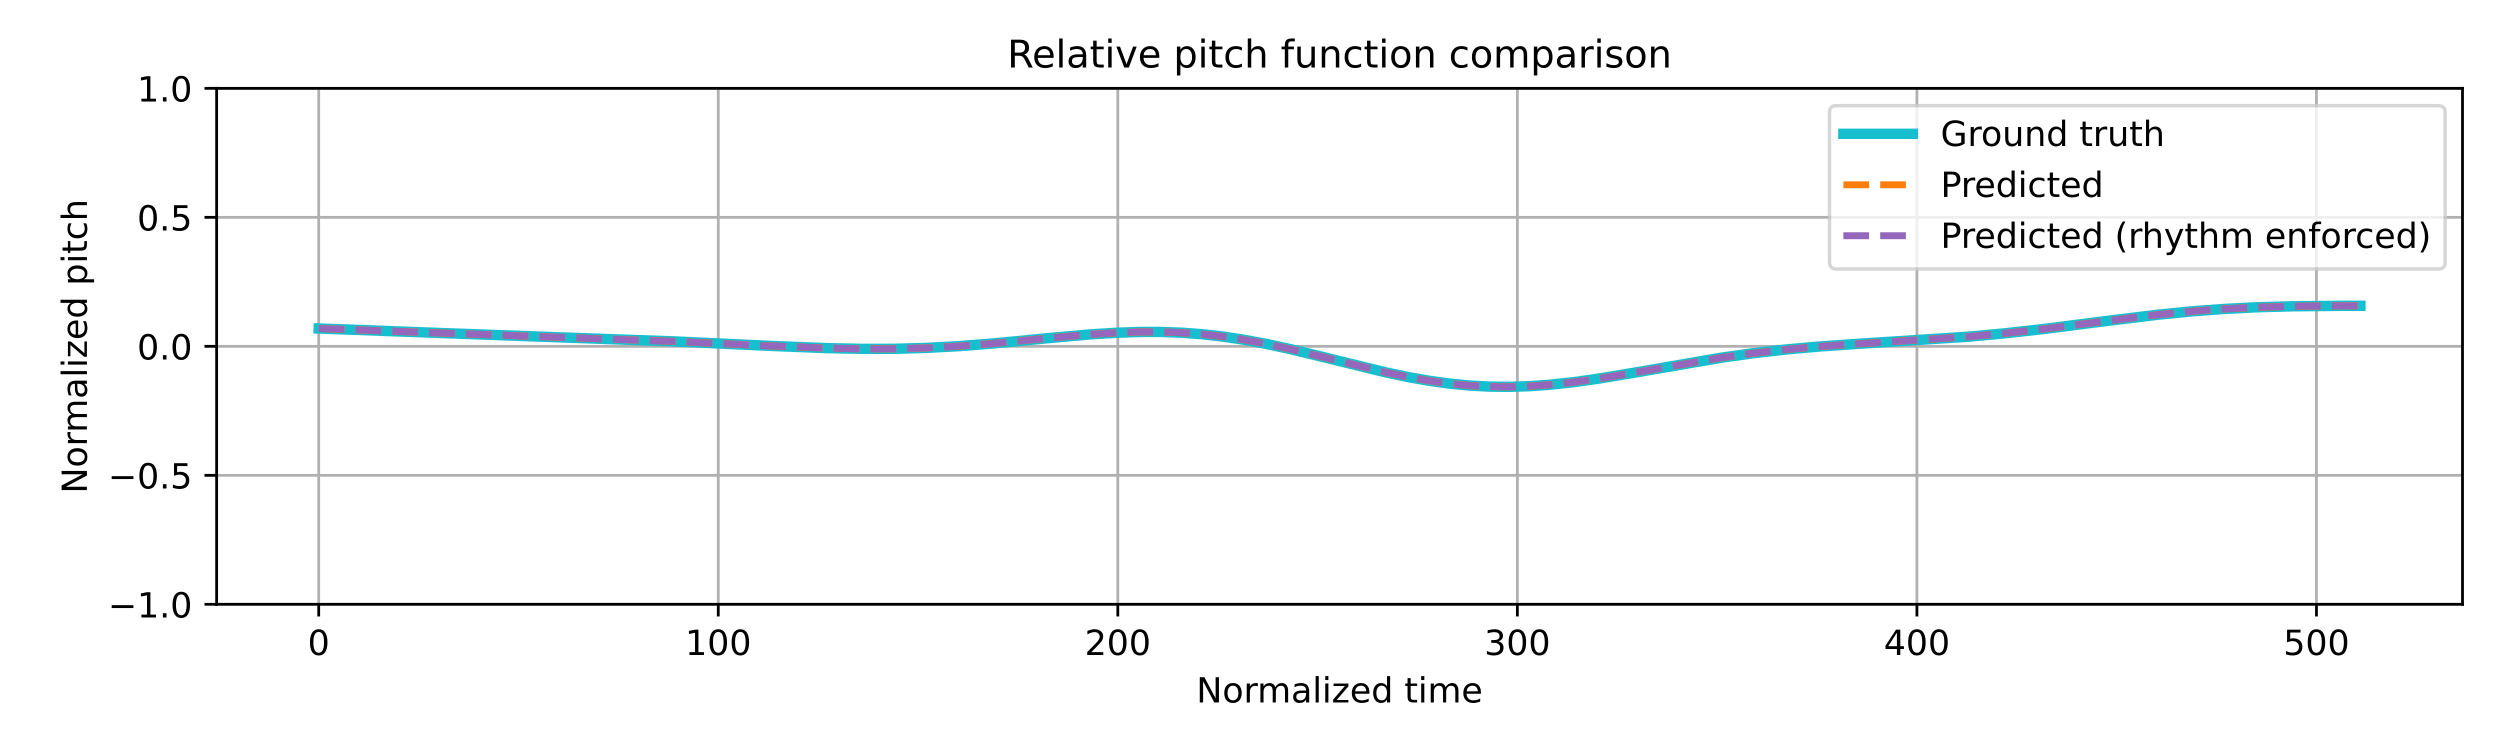
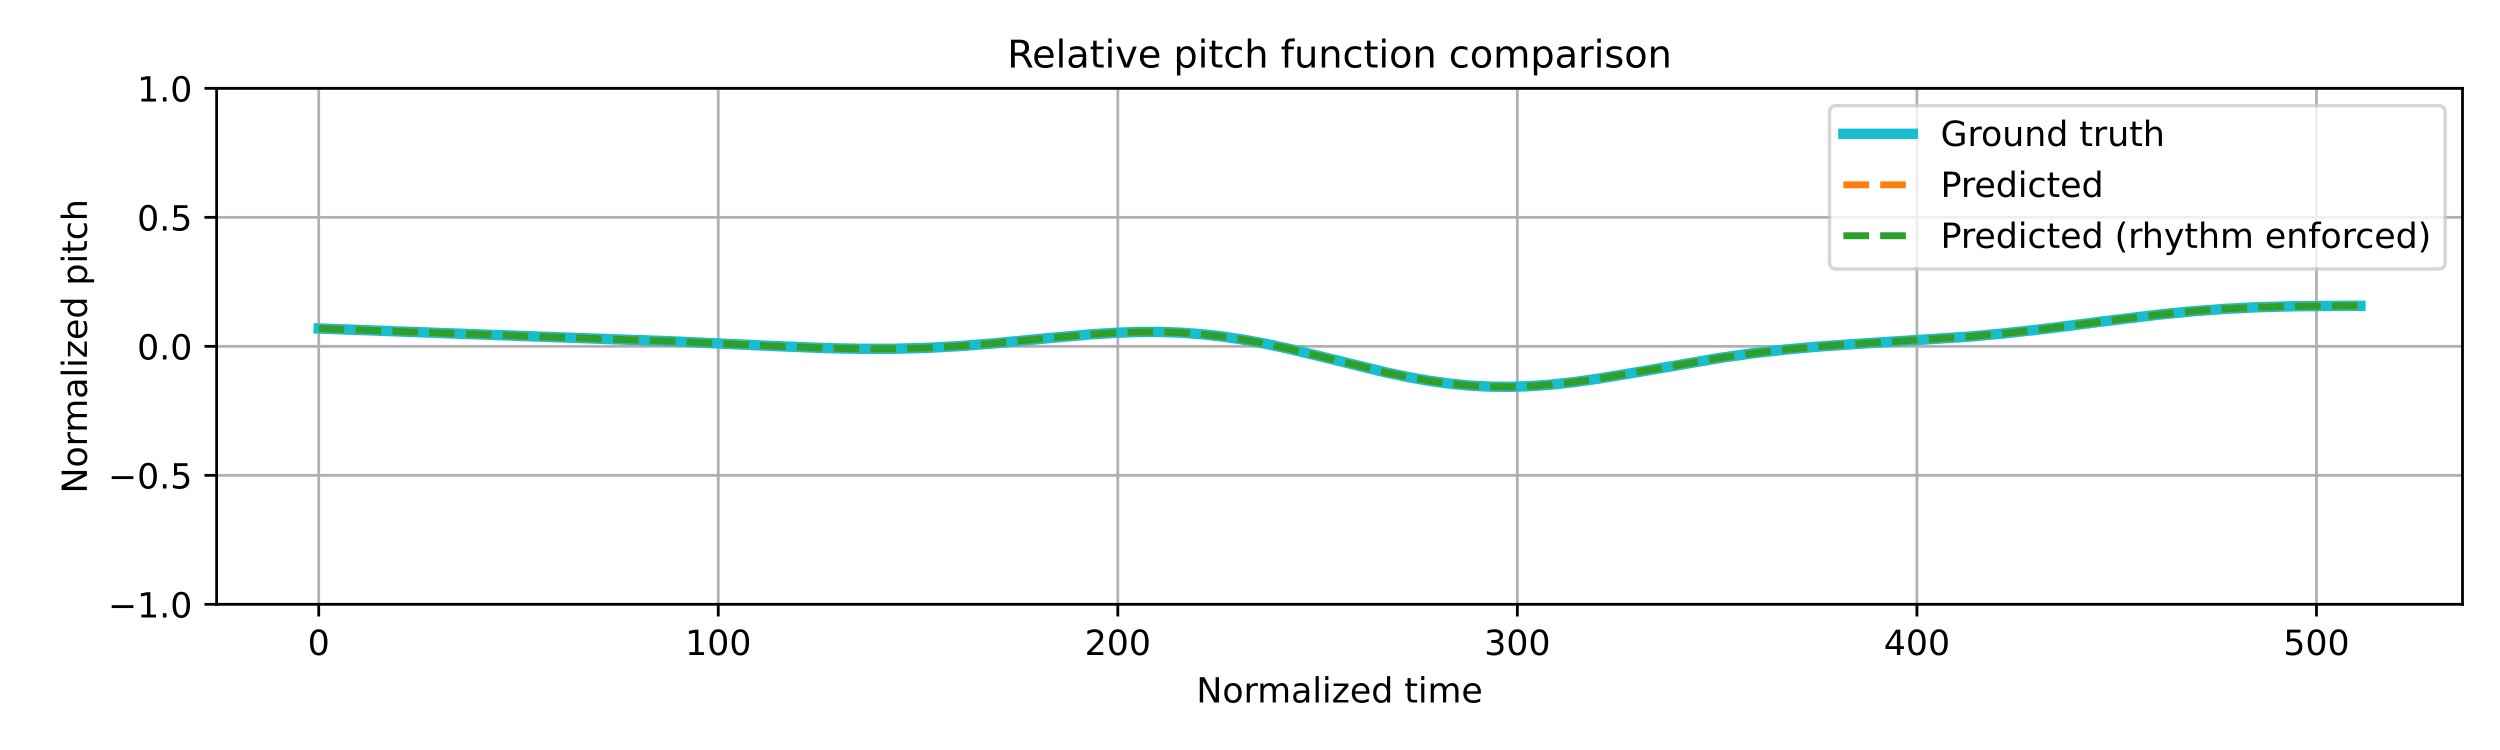
<svg xmlns="http://www.w3.org/2000/svg" xmlns:xlink="http://www.w3.org/1999/xlink" width="720pt" height="216pt" viewBox="0 0 720 216" version="1.1">
  <defs>
    <style type="text/css">*{stroke-linejoin: round; stroke-linecap: butt}</style>
  </defs>
  <g id="figure_1">
    <g id="patch_1">
      <path d="M 0 216  L 720 216  L 720 0  L 0 0  z " style="fill: #ffffff" />
    </g>
    <g id="axes_1">
      <g id="patch_2">
        <path d="M 62.39 174.04  L 709.2 174.04  L 709.2 25.44  L 62.39 25.44  z " style="fill: #ffffff" />
      </g>
      <g id="matplotlib.axis_1">
        <g id="xtick_1">
          <g id="line2d_1">
-             <path d="M 91.79 174.04  L 91.79 25.44  " clip-path="url(#pce33ddf0c7)" style="fill: none; stroke: #b0b0b0; stroke-width: 0.8; stroke-linecap: square" />
+             <path d="M 91.79 174.04  L 91.79 25.44  " clip-path="url(#p0d3b72472c)" style="fill: none; stroke: #b0b0b0; stroke-width: 0.8; stroke-linecap: square" />
          </g>
          <g id="line2d_2">
            <defs>
-               <path id="m3631aee398" d="M 0 0  L 0 3.5  " style="stroke: #000000; stroke-width: 0.8" />
-             </defs>
-             <g>
-               <use xlink:href="#m3631aee398" x="91.79" y="174.04" style="stroke: #000000; stroke-width: 0.8" />
+               <path id="m2ee0834cb2" d="M 0 0  L 0 3.5  " style="stroke: #000000; stroke-width: 0.8" />
+             </defs>
+             <g>
+               <use xlink:href="#m2ee0834cb2" x="91.79" y="174.04" style="stroke: #000000; stroke-width: 0.8" />
            </g>
          </g>
          <g id="text_1">
            <g transform="translate(88.60921 188.6384) scale(0.1 -0.1)">
              <defs>
                <path id="DejaVuSans-30" d="M 2034 4250  Q 1547 4250 1301 3770  Q 1056 3291 1056 2328  Q 1056 1369 1301 889  Q 1547 409 2034 409  Q 2525 409 2770 889  Q 3016 1369 3016 2328  Q 3016 3291 2770 3770  Q 2525 4250 2034 4250  z M 2034 4750  Q 2819 4750 3233 4129  Q 3647 3509 3647 2328  Q 3647 1150 3233 529  Q 2819 -91 2034 -91  Q 1250 -91 836 529  Q 422 1150 422 2328  Q 422 3509 836 4129  Q 1250 4750 2034 4750  z " transform="scale(0.015625)" />
              </defs>
              <use xlink:href="#DejaVuSans-30" />
            </g>
          </g>
        </g>
        <g id="xtick_2">
          <g id="line2d_3">
-             <path d="M 206.861 174.04  L 206.861 25.44  " clip-path="url(#pce33ddf0c7)" style="fill: none; stroke: #b0b0b0; stroke-width: 0.8; stroke-linecap: square" />
+             <path d="M 206.861 174.04  L 206.861 25.44  " clip-path="url(#p0d3b72472c)" style="fill: none; stroke: #b0b0b0; stroke-width: 0.8; stroke-linecap: square" />
          </g>
          <g id="line2d_4">
            <g>
-               <use xlink:href="#m3631aee398" x="206.861" y="174.04" style="stroke: #000000; stroke-width: 0.8" />
+               <use xlink:href="#m2ee0834cb2" x="206.861" y="174.04" style="stroke: #000000; stroke-width: 0.8" />
            </g>
          </g>
          <g id="text_2">
            <g transform="translate(197.317 188.6384) scale(0.1 -0.1)">
              <defs>
                <path id="DejaVuSans-31" d="M 794 531  L 1825 531  L 1825 4091  L 703 3866  L 703 4441  L 1819 4666  L 2450 4666  L 2450 531  L 3481 531  L 3481 0  L 794 0  L 794 531  z " transform="scale(0.015625)" />
              </defs>
              <use xlink:href="#DejaVuSans-31" />
              <use xlink:href="#DejaVuSans-30" transform="translate(63.62305 0)" />
              <use xlink:href="#DejaVuSans-30" transform="translate(127.2461 0)" />
            </g>
          </g>
        </g>
        <g id="xtick_3">
          <g id="line2d_5">
-             <path d="M 321.931 174.04  L 321.931 25.44  " clip-path="url(#pce33ddf0c7)" style="fill: none; stroke: #b0b0b0; stroke-width: 0.8; stroke-linecap: square" />
+             <path d="M 321.931 174.04  L 321.931 25.44  " clip-path="url(#p0d3b72472c)" style="fill: none; stroke: #b0b0b0; stroke-width: 0.8; stroke-linecap: square" />
          </g>
          <g id="line2d_6">
            <g>
-               <use xlink:href="#m3631aee398" x="321.931" y="174.04" style="stroke: #000000; stroke-width: 0.8" />
+               <use xlink:href="#m2ee0834cb2" x="321.931" y="174.04" style="stroke: #000000; stroke-width: 0.8" />
            </g>
          </g>
          <g id="text_3">
            <g transform="translate(312.3872 188.6384) scale(0.1 -0.1)">
              <defs>
                <path id="DejaVuSans-32" d="M 1228 531  L 3431 531  L 3431 0  L 469 0  L 469 531  Q 828 903 1448 1529  Q 2069 2156 2228 2338  Q 2531 2678 2651 2914  Q 2772 3150 2772 3378  Q 2772 3750 2511 3984  Q 2250 4219 1831 4219  Q 1534 4219 1204 4116  Q 875 4013 500 3803  L 500 4441  Q 881 4594 1212 4672  Q 1544 4750 1819 4750  Q 2544 4750 2975 4387  Q 3406 4025 3406 3419  Q 3406 3131 3298 2873  Q 3191 2616 2906 2266  Q 2828 2175 2409 1742  Q 1991 1309 1228 531  z " transform="scale(0.015625)" />
              </defs>
              <use xlink:href="#DejaVuSans-32" />
              <use xlink:href="#DejaVuSans-30" transform="translate(63.62305 0)" />
              <use xlink:href="#DejaVuSans-30" transform="translate(127.2461 0)" />
            </g>
          </g>
        </g>
        <g id="xtick_4">
          <g id="line2d_7">
-             <path d="M 437.001 174.04  L 437.001 25.44  " clip-path="url(#pce33ddf0c7)" style="fill: none; stroke: #b0b0b0; stroke-width: 0.8; stroke-linecap: square" />
+             <path d="M 437.001 174.04  L 437.001 25.44  " clip-path="url(#p0d3b72472c)" style="fill: none; stroke: #b0b0b0; stroke-width: 0.8; stroke-linecap: square" />
          </g>
          <g id="line2d_8">
            <g>
-               <use xlink:href="#m3631aee398" x="437.001" y="174.04" style="stroke: #000000; stroke-width: 0.8" />
+               <use xlink:href="#m2ee0834cb2" x="437.001" y="174.04" style="stroke: #000000; stroke-width: 0.8" />
            </g>
          </g>
          <g id="text_4">
            <g transform="translate(427.4575 188.6384) scale(0.1 -0.1)">
              <defs>
                <path id="DejaVuSans-33" d="M 2597 2516  Q 3050 2419 3304 2112  Q 3559 1806 3559 1356  Q 3559 666 3084 287  Q 2609 -91 1734 -91  Q 1441 -91 1130 -33  Q 819 25 488 141  L 488 750  Q 750 597 1062 519  Q 1375 441 1716 441  Q 2309 441 2620 675  Q 2931 909 2931 1356  Q 2931 1769 2642 2001  Q 2353 2234 1838 2234  L 1294 2234  L 1294 2753  L 1863 2753  Q 2328 2753 2575 2939  Q 2822 3125 2822 3475  Q 2822 3834 2567 4026  Q 2313 4219 1838 4219  Q 1578 4219 1281 4162  Q 984 4106 628 3988  L 628 4550  Q 988 4650 1302 4700  Q 1616 4750 1894 4750  Q 2613 4750 3031 4423  Q 3450 4097 3450 3541  Q 3450 3153 3228 2886  Q 3006 2619 2597 2516  z " transform="scale(0.015625)" />
              </defs>
              <use xlink:href="#DejaVuSans-33" />
              <use xlink:href="#DejaVuSans-30" transform="translate(63.62305 0)" />
              <use xlink:href="#DejaVuSans-30" transform="translate(127.2461 0)" />
            </g>
          </g>
        </g>
        <g id="xtick_5">
          <g id="line2d_9">
-             <path d="M 552.072 174.04  L 552.072 25.44  " clip-path="url(#pce33ddf0c7)" style="fill: none; stroke: #b0b0b0; stroke-width: 0.8; stroke-linecap: square" />
+             <path d="M 552.072 174.04  L 552.072 25.44  " clip-path="url(#p0d3b72472c)" style="fill: none; stroke: #b0b0b0; stroke-width: 0.8; stroke-linecap: square" />
          </g>
          <g id="line2d_10">
            <g>
-               <use xlink:href="#m3631aee398" x="552.072" y="174.04" style="stroke: #000000; stroke-width: 0.8" />
+               <use xlink:href="#m2ee0834cb2" x="552.072" y="174.04" style="stroke: #000000; stroke-width: 0.8" />
            </g>
          </g>
          <g id="text_5">
            <g transform="translate(542.5278 188.6384) scale(0.1 -0.1)">
              <defs>
                <path id="DejaVuSans-34" d="M 2419 4116  L 825 1625  L 2419 1625  L 2419 4116  z M 2253 4666  L 3047 4666  L 3047 1625  L 3713 1625  L 3713 1100  L 3047 1100  L 3047 0  L 2419 0  L 2419 1100  L 313 1100  L 313 1709  L 2253 4666  z " transform="scale(0.015625)" />
              </defs>
              <use xlink:href="#DejaVuSans-34" />
              <use xlink:href="#DejaVuSans-30" transform="translate(63.62305 0)" />
              <use xlink:href="#DejaVuSans-30" transform="translate(127.2461 0)" />
            </g>
          </g>
        </g>
        <g id="xtick_6">
          <g id="line2d_11">
-             <path d="M 667.142 174.04  L 667.142 25.44  " clip-path="url(#pce33ddf0c7)" style="fill: none; stroke: #b0b0b0; stroke-width: 0.8; stroke-linecap: square" />
+             <path d="M 667.142 174.04  L 667.142 25.44  " clip-path="url(#p0d3b72472c)" style="fill: none; stroke: #b0b0b0; stroke-width: 0.8; stroke-linecap: square" />
          </g>
          <g id="line2d_12">
            <g>
-               <use xlink:href="#m3631aee398" x="667.142" y="174.04" style="stroke: #000000; stroke-width: 0.8" />
+               <use xlink:href="#m2ee0834cb2" x="667.142" y="174.04" style="stroke: #000000; stroke-width: 0.8" />
            </g>
          </g>
          <g id="text_6">
            <g transform="translate(657.5981 188.6384) scale(0.1 -0.1)">
              <defs>
                <path id="DejaVuSans-35" d="M 691 4666  L 3169 4666  L 3169 4134  L 1269 4134  L 1269 2991  Q 1406 3038 1543 3061  Q 1681 3084 1819 3084  Q 2600 3084 3056 2656  Q 3513 2228 3513 1497  Q 3513 744 3044 326  Q 2575 -91 1722 -91  Q 1428 -91 1123 -41  Q 819 9 494 109  L 494 744  Q 775 591 1075 516  Q 1375 441 1709 441  Q 2250 441 2565 725  Q 2881 1009 2881 1497  Q 2881 1984 2565 2268  Q 2250 2553 1709 2553  Q 1456 2553 1204 2497  Q 953 2441 691 2322  L 691 4666  z " transform="scale(0.015625)" />
              </defs>
              <use xlink:href="#DejaVuSans-35" />
              <use xlink:href="#DejaVuSans-30" transform="translate(63.62305 0)" />
              <use xlink:href="#DejaVuSans-30" transform="translate(127.2461 0)" />
            </g>
          </g>
        </g>
        <g id="text_7">
          <g transform="translate(344.5544 202.3166) scale(0.1 -0.1)">
            <defs>
              <path id="DejaVuSans-4e" d="M 628 4666  L 1478 4666  L 3547 763  L 3547 4666  L 4159 4666  L 4159 0  L 3309 0  L 1241 3903  L 1241 0  L 628 0  L 628 4666  z " transform="scale(0.015625)" />
              <path id="DejaVuSans-6f" d="M 1959 3097  Q 1497 3097 1228 2736  Q 959 2375 959 1747  Q 959 1119 1226 758  Q 1494 397 1959 397  Q 2419 397 2687 759  Q 2956 1122 2956 1747  Q 2956 2369 2687 2733  Q 2419 3097 1959 3097  z M 1959 3584  Q 2709 3584 3137 3096  Q 3566 2609 3566 1747  Q 3566 888 3137 398  Q 2709 -91 1959 -91  Q 1206 -91 779 398  Q 353 888 353 1747  Q 353 2609 779 3096  Q 1206 3584 1959 3584  z " transform="scale(0.015625)" />
              <path id="DejaVuSans-72" d="M 2631 2963  Q 2534 3019 2420 3045  Q 2306 3072 2169 3072  Q 1681 3072 1420 2755  Q 1159 2438 1159 1844  L 1159 0  L 581 0  L 581 3500  L 1159 3500  L 1159 2956  Q 1341 3275 1631 3429  Q 1922 3584 2338 3584  Q 2397 3584 2469 3576  Q 2541 3569 2628 3553  L 2631 2963  z " transform="scale(0.015625)" />
              <path id="DejaVuSans-6d" d="M 3328 2828  Q 3544 3216 3844 3400  Q 4144 3584 4550 3584  Q 5097 3584 5394 3201  Q 5691 2819 5691 2113  L 5691 0  L 5113 0  L 5113 2094  Q 5113 2597 4934 2840  Q 4756 3084 4391 3084  Q 3944 3084 3684 2787  Q 3425 2491 3425 1978  L 3425 0  L 2847 0  L 2847 2094  Q 2847 2600 2669 2842  Q 2491 3084 2119 3084  Q 1678 3084 1418 2786  Q 1159 2488 1159 1978  L 1159 0  L 581 0  L 581 3500  L 1159 3500  L 1159 2956  Q 1356 3278 1631 3431  Q 1906 3584 2284 3584  Q 2666 3584 2933 3390  Q 3200 3197 3328 2828  z " transform="scale(0.015625)" />
              <path id="DejaVuSans-61" d="M 2194 1759  Q 1497 1759 1228 1600  Q 959 1441 959 1056  Q 959 750 1161 570  Q 1363 391 1709 391  Q 2188 391 2477 730  Q 2766 1069 2766 1631  L 2766 1759  L 2194 1759  z M 3341 1997  L 3341 0  L 2766 0  L 2766 531  Q 2569 213 2275 61  Q 1981 -91 1556 -91  Q 1019 -91 701 211  Q 384 513 384 1019  Q 384 1609 779 1909  Q 1175 2209 1959 2209  L 2766 2209  L 2766 2266  Q 2766 2663 2505 2880  Q 2244 3097 1772 3097  Q 1472 3097 1187 3025  Q 903 2953 641 2809  L 641 3341  Q 956 3463 1253 3523  Q 1550 3584 1831 3584  Q 2591 3584 2966 3190  Q 3341 2797 3341 1997  z " transform="scale(0.015625)" />
              <path id="DejaVuSans-6c" d="M 603 4863  L 1178 4863  L 1178 0  L 603 0  L 603 4863  z " transform="scale(0.015625)" />
              <path id="DejaVuSans-69" d="M 603 3500  L 1178 3500  L 1178 0  L 603 0  L 603 3500  z M 603 4863  L 1178 4863  L 1178 4134  L 603 4134  L 603 4863  z " transform="scale(0.015625)" />
              <path id="DejaVuSans-7a" d="M 353 3500  L 3084 3500  L 3084 2975  L 922 459  L 3084 459  L 3084 0  L 275 0  L 275 525  L 2438 3041  L 353 3041  L 353 3500  z " transform="scale(0.015625)" />
              <path id="DejaVuSans-65" d="M 3597 1894  L 3597 1613  L 953 1613  Q 991 1019 1311 708  Q 1631 397 2203 397  Q 2534 397 2845 478  Q 3156 559 3463 722  L 3463 178  Q 3153 47 2828 -22  Q 2503 -91 2169 -91  Q 1331 -91 842 396  Q 353 884 353 1716  Q 353 2575 817 3079  Q 1281 3584 2069 3584  Q 2775 3584 3186 3129  Q 3597 2675 3597 1894  z M 3022 2063  Q 3016 2534 2758 2815  Q 2500 3097 2075 3097  Q 1594 3097 1305 2825  Q 1016 2553 972 2059  L 3022 2063  z " transform="scale(0.015625)" />
              <path id="DejaVuSans-64" d="M 2906 2969  L 2906 4863  L 3481 4863  L 3481 0  L 2906 0  L 2906 525  Q 2725 213 2448 61  Q 2172 -91 1784 -91  Q 1150 -91 751 415  Q 353 922 353 1747  Q 353 2572 751 3078  Q 1150 3584 1784 3584  Q 2172 3584 2448 3432  Q 2725 3281 2906 2969  z M 947 1747  Q 947 1113 1208 752  Q 1469 391 1925 391  Q 2381 391 2643 752  Q 2906 1113 2906 1747  Q 2906 2381 2643 2742  Q 2381 3103 1925 3103  Q 1469 3103 1208 2742  Q 947 2381 947 1747  z " transform="scale(0.015625)" />
              <path id="DejaVuSans-20" transform="scale(0.015625)" />
              <path id="DejaVuSans-74" d="M 1172 4494  L 1172 3500  L 2356 3500  L 2356 3053  L 1172 3053  L 1172 1153  Q 1172 725 1289 603  Q 1406 481 1766 481  L 2356 481  L 2356 0  L 1766 0  Q 1100 0 847 248  Q 594 497 594 1153  L 594 3053  L 172 3053  L 172 3500  L 594 3500  L 594 4494  L 1172 4494  z " transform="scale(0.015625)" />
            </defs>
            <use xlink:href="#DejaVuSans-4e" />
            <use xlink:href="#DejaVuSans-6f" transform="translate(74.80469 0)" />
            <use xlink:href="#DejaVuSans-72" transform="translate(135.9863 0)" />
            <use xlink:href="#DejaVuSans-6d" transform="translate(175.3496 0)" />
            <use xlink:href="#DejaVuSans-61" transform="translate(272.7617 0)" />
            <use xlink:href="#DejaVuSans-6c" transform="translate(334.041 0)" />
            <use xlink:href="#DejaVuSans-69" transform="translate(361.8242 0)" />
            <use xlink:href="#DejaVuSans-7a" transform="translate(389.6074 0)" />
            <use xlink:href="#DejaVuSans-65" transform="translate(442.0977 0)" />
            <use xlink:href="#DejaVuSans-64" transform="translate(503.6211 0)" />
            <use xlink:href="#DejaVuSans-20" transform="translate(567.0977 0)" />
            <use xlink:href="#DejaVuSans-74" transform="translate(598.8848 0)" />
            <use xlink:href="#DejaVuSans-69" transform="translate(638.0938 0)" />
            <use xlink:href="#DejaVuSans-6d" transform="translate(665.877 0)" />
            <use xlink:href="#DejaVuSans-65" transform="translate(763.2891 0)" />
          </g>
        </g>
      </g>
      <g id="matplotlib.axis_2">
        <g id="ytick_1">
          <g id="line2d_13">
-             <path d="M 62.39 174.04  L 709.2 174.04  " clip-path="url(#pce33ddf0c7)" style="fill: none; stroke: #b0b0b0; stroke-width: 0.8; stroke-linecap: square" />
+             <path d="M 62.39 174.04  L 709.2 174.04  " clip-path="url(#p0d3b72472c)" style="fill: none; stroke: #b0b0b0; stroke-width: 0.8; stroke-linecap: square" />
          </g>
          <g id="line2d_14">
            <defs>
-               <path id="m60310d74d5" d="M 0 0  L -3.5 0  " style="stroke: #000000; stroke-width: 0.8" />
-             </defs>
-             <g>
-               <use xlink:href="#m60310d74d5" x="62.39" y="174.04" style="stroke: #000000; stroke-width: 0.8" />
+               <path id="m6d90124f2b" d="M 0 0  L -3.5 0  " style="stroke: #000000; stroke-width: 0.8" />
+             </defs>
+             <g>
+               <use xlink:href="#m6d90124f2b" x="62.39" y="174.04" style="stroke: #000000; stroke-width: 0.8" />
            </g>
          </g>
          <g id="text_8">
            <g transform="translate(31.10719 177.8392) scale(0.1 -0.1)">
              <defs>
                <path id="DejaVuSans-2212" d="M 678 2272  L 4684 2272  L 4684 1741  L 678 1741  L 678 2272  z " transform="scale(0.015625)" />
                <path id="DejaVuSans-2e" d="M 684 794  L 1344 794  L 1344 0  L 684 0  L 684 794  z " transform="scale(0.015625)" />
              </defs>
              <use xlink:href="#DejaVuSans-2212" />
              <use xlink:href="#DejaVuSans-31" transform="translate(83.78906 0)" />
              <use xlink:href="#DejaVuSans-2e" transform="translate(147.4121 0)" />
              <use xlink:href="#DejaVuSans-30" transform="translate(179.1992 0)" />
            </g>
          </g>
        </g>
        <g id="ytick_2">
          <g id="line2d_15">
-             <path d="M 62.39 136.89  L 709.2 136.89  " clip-path="url(#pce33ddf0c7)" style="fill: none; stroke: #b0b0b0; stroke-width: 0.8; stroke-linecap: square" />
+             <path d="M 62.39 136.89  L 709.2 136.89  " clip-path="url(#p0d3b72472c)" style="fill: none; stroke: #b0b0b0; stroke-width: 0.8; stroke-linecap: square" />
          </g>
          <g id="line2d_16">
            <g>
-               <use xlink:href="#m60310d74d5" x="62.39" y="136.89" style="stroke: #000000; stroke-width: 0.8" />
+               <use xlink:href="#m6d90124f2b" x="62.39" y="136.89" style="stroke: #000000; stroke-width: 0.8" />
            </g>
          </g>
          <g id="text_9">
            <g transform="translate(31.10719 140.6892) scale(0.1 -0.1)">
              <use xlink:href="#DejaVuSans-2212" />
              <use xlink:href="#DejaVuSans-30" transform="translate(83.78906 0)" />
              <use xlink:href="#DejaVuSans-2e" transform="translate(147.4121 0)" />
              <use xlink:href="#DejaVuSans-35" transform="translate(179.1992 0)" />
            </g>
          </g>
        </g>
        <g id="ytick_3">
          <g id="line2d_17">
-             <path d="M 62.39 99.74  L 709.2 99.74  " clip-path="url(#pce33ddf0c7)" style="fill: none; stroke: #b0b0b0; stroke-width: 0.8; stroke-linecap: square" />
+             <path d="M 62.39 99.74  L 709.2 99.74  " clip-path="url(#p0d3b72472c)" style="fill: none; stroke: #b0b0b0; stroke-width: 0.8; stroke-linecap: square" />
          </g>
          <g id="line2d_18">
            <g>
-               <use xlink:href="#m60310d74d5" x="62.39" y="99.74" style="stroke: #000000; stroke-width: 0.8" />
+               <use xlink:href="#m6d90124f2b" x="62.39" y="99.74" style="stroke: #000000; stroke-width: 0.8" />
            </g>
          </g>
          <g id="text_10">
            <g transform="translate(39.48687 103.5392) scale(0.1 -0.1)">
              <use xlink:href="#DejaVuSans-30" />
              <use xlink:href="#DejaVuSans-2e" transform="translate(63.62305 0)" />
              <use xlink:href="#DejaVuSans-30" transform="translate(95.41016 0)" />
            </g>
          </g>
        </g>
        <g id="ytick_4">
          <g id="line2d_19">
-             <path d="M 62.39 62.59  L 709.2 62.59  " clip-path="url(#pce33ddf0c7)" style="fill: none; stroke: #b0b0b0; stroke-width: 0.8; stroke-linecap: square" />
+             <path d="M 62.39 62.59  L 709.2 62.59  " clip-path="url(#p0d3b72472c)" style="fill: none; stroke: #b0b0b0; stroke-width: 0.8; stroke-linecap: square" />
          </g>
          <g id="line2d_20">
            <g>
-               <use xlink:href="#m60310d74d5" x="62.39" y="62.59" style="stroke: #000000; stroke-width: 0.8" />
+               <use xlink:href="#m6d90124f2b" x="62.39" y="62.59" style="stroke: #000000; stroke-width: 0.8" />
            </g>
          </g>
          <g id="text_11">
            <g transform="translate(39.48687 66.38922) scale(0.1 -0.1)">
              <use xlink:href="#DejaVuSans-30" />
              <use xlink:href="#DejaVuSans-2e" transform="translate(63.62305 0)" />
              <use xlink:href="#DejaVuSans-35" transform="translate(95.41016 0)" />
            </g>
          </g>
        </g>
        <g id="ytick_5">
          <g id="line2d_21">
-             <path d="M 62.39 25.44  L 709.2 25.44  " clip-path="url(#pce33ddf0c7)" style="fill: none; stroke: #b0b0b0; stroke-width: 0.8; stroke-linecap: square" />
+             <path d="M 62.39 25.44  L 709.2 25.44  " clip-path="url(#p0d3b72472c)" style="fill: none; stroke: #b0b0b0; stroke-width: 0.8; stroke-linecap: square" />
          </g>
          <g id="line2d_22">
            <g>
-               <use xlink:href="#m60310d74d5" x="62.39" y="25.44" style="stroke: #000000; stroke-width: 0.8" />
+               <use xlink:href="#m6d90124f2b" x="62.39" y="25.44" style="stroke: #000000; stroke-width: 0.8" />
            </g>
          </g>
          <g id="text_12">
            <g transform="translate(39.48687 29.23922) scale(0.1 -0.1)">
              <use xlink:href="#DejaVuSans-31" />
              <use xlink:href="#DejaVuSans-2e" transform="translate(63.62305 0)" />
              <use xlink:href="#DejaVuSans-30" transform="translate(95.41016 0)" />
            </g>
          </g>
        </g>
        <g id="text_13">
          <g transform="translate(25.0275 142.1259) rotate(-90) scale(0.1 -0.1)">
            <defs>
              <path id="DejaVuSans-70" d="M 1159 525  L 1159 -1331  L 581 -1331  L 581 3500  L 1159 3500  L 1159 2969  Q 1341 3281 1617 3432  Q 1894 3584 2278 3584  Q 2916 3584 3314 3078  Q 3713 2572 3713 1747  Q 3713 922 3314 415  Q 2916 -91 2278 -91  Q 1894 -91 1617 61  Q 1341 213 1159 525  z M 3116 1747  Q 3116 2381 2855 2742  Q 2594 3103 2138 3103  Q 1681 3103 1420 2742  Q 1159 2381 1159 1747  Q 1159 1113 1420 752  Q 1681 391 2138 391  Q 2594 391 2855 752  Q 3116 1113 3116 1747  z " transform="scale(0.015625)" />
              <path id="DejaVuSans-63" d="M 3122 3366  L 3122 2828  Q 2878 2963 2633 3030  Q 2388 3097 2138 3097  Q 1578 3097 1268 2742  Q 959 2388 959 1747  Q 959 1106 1268 751  Q 1578 397 2138 397  Q 2388 397 2633 464  Q 2878 531 3122 666  L 3122 134  Q 2881 22 2623 -34  Q 2366 -91 2075 -91  Q 1284 -91 818 406  Q 353 903 353 1747  Q 353 2603 823 3093  Q 1294 3584 2113 3584  Q 2378 3584 2631 3529  Q 2884 3475 3122 3366  z " transform="scale(0.015625)" />
              <path id="DejaVuSans-68" d="M 3513 2113  L 3513 0  L 2938 0  L 2938 2094  Q 2938 2591 2744 2837  Q 2550 3084 2163 3084  Q 1697 3084 1428 2787  Q 1159 2491 1159 1978  L 1159 0  L 581 0  L 581 4863  L 1159 4863  L 1159 2956  Q 1366 3272 1645 3428  Q 1925 3584 2291 3584  Q 2894 3584 3203 3211  Q 3513 2838 3513 2113  z " transform="scale(0.015625)" />
            </defs>
            <use xlink:href="#DejaVuSans-4e" />
            <use xlink:href="#DejaVuSans-6f" transform="translate(74.80469 0)" />
            <use xlink:href="#DejaVuSans-72" transform="translate(135.9863 0)" />
            <use xlink:href="#DejaVuSans-6d" transform="translate(175.3496 0)" />
            <use xlink:href="#DejaVuSans-61" transform="translate(272.7617 0)" />
            <use xlink:href="#DejaVuSans-6c" transform="translate(334.041 0)" />
            <use xlink:href="#DejaVuSans-69" transform="translate(361.8242 0)" />
            <use xlink:href="#DejaVuSans-7a" transform="translate(389.6074 0)" />
            <use xlink:href="#DejaVuSans-65" transform="translate(442.0977 0)" />
            <use xlink:href="#DejaVuSans-64" transform="translate(503.6211 0)" />
            <use xlink:href="#DejaVuSans-20" transform="translate(567.0977 0)" />
            <use xlink:href="#DejaVuSans-70" transform="translate(598.8848 0)" />
            <use xlink:href="#DejaVuSans-69" transform="translate(662.3613 0)" />
            <use xlink:href="#DejaVuSans-74" transform="translate(690.1445 0)" />
            <use xlink:href="#DejaVuSans-63" transform="translate(729.3535 0)" />
            <use xlink:href="#DejaVuSans-68" transform="translate(784.334 0)" />
          </g>
        </g>
      </g>
      <g id="line2d_23">
-         <path d="M 91.79 94.606  L 117.106 95.544  L 155.079 96.934  L 194.203 98.327  L 221.82 99.612  L 237.93 100.255  L 248.286 100.467  L 257.492 100.45  L 266.697 100.199  L 275.903 99.707  L 286.259 98.897  L 302.369 97.342  L 313.876 96.314  L 321.931 95.807  L 328.835 95.592  L 334.589 95.607  L 340.342 95.821  L 346.096 96.246  L 351.849 96.887  L 357.603 97.737  L 364.507 99.006  L 371.411 100.5  L 380.617 102.725  L 399.028 107.23  L 405.932 108.671  L 411.686 109.679  L 417.439 110.475  L 423.193 111.035  L 428.946 111.346  L 434.7 111.406  L 440.453 111.224  L 446.207 110.817  L 453.111 110.073  L 460.015 109.104  L 469.221 107.581  L 495.687 103.024  L 504.893 101.733  L 514.098 100.678  L 523.304 99.846  L 534.811 99.042  L 567.031 96.956  L 577.387 96  L 588.894 94.71  L 606.155 92.505  L 621.114 90.676  L 631.47 89.646  L 640.676 88.96  L 649.881 88.499  L 660.238 88.212  L 674.046 88.079  L 679.8 88.066  L 679.8 88.066  " clip-path="url(#pce33ddf0c7)" style="fill: none; stroke: #17becf; stroke-width: 3; stroke-linecap: square" />
+         <path d="M 91.79 94.606  L 117.106 95.544  L 155.079 96.934  L 194.203 98.327  L 221.82 99.612  L 237.93 100.255  L 248.286 100.467  L 257.492 100.45  L 266.697 100.199  L 275.903 99.707  L 286.259 98.897  L 302.369 97.342  L 313.876 96.314  L 321.931 95.807  L 328.835 95.592  L 334.589 95.607  L 340.342 95.821  L 346.096 96.246  L 351.849 96.887  L 357.603 97.737  L 364.507 99.006  L 371.411 100.5  L 380.617 102.725  L 399.028 107.23  L 405.932 108.671  L 411.686 109.679  L 417.439 110.475  L 423.193 111.035  L 428.946 111.346  L 434.7 111.406  L 440.453 111.224  L 446.207 110.817  L 453.111 110.073  L 460.015 109.104  L 469.221 107.581  L 495.687 103.024  L 504.893 101.733  L 514.098 100.678  L 523.304 99.846  L 534.811 99.042  L 567.031 96.956  L 577.387 96  L 588.894 94.71  L 606.155 92.505  L 621.114 90.676  L 631.47 89.646  L 640.676 88.96  L 649.881 88.499  L 660.238 88.212  L 674.046 88.079  L 679.8 88.066  L 679.8 88.066  " clip-path="url(#p0d3b72472c)" style="fill: none; stroke: #17becf; stroke-width: 3; stroke-linecap: square" />
      </g>
      <g id="line2d_24">
-         <path d="M 91.79 94.606  L 117.106 95.544  L 155.079 96.934  L 194.203 98.327  L 221.82 99.612  L 237.93 100.255  L 248.286 100.467  L 257.492 100.45  L 266.697 100.199  L 275.903 99.707  L 286.259 98.897  L 302.369 97.342  L 313.876 96.314  L 321.931 95.807  L 328.835 95.592  L 334.589 95.607  L 340.342 95.821  L 346.096 96.246  L 351.849 96.887  L 357.603 97.737  L 364.507 99.006  L 371.411 100.5  L 380.617 102.725  L 399.028 107.23  L 405.932 108.671  L 411.686 109.679  L 417.439 110.475  L 423.193 111.035  L 428.946 111.346  L 434.7 111.406  L 440.453 111.224  L 446.207 110.817  L 453.111 110.073  L 460.015 109.104  L 469.221 107.581  L 495.687 103.024  L 504.893 101.733  L 514.098 100.678  L 523.304 99.846  L 534.811 99.042  L 567.031 96.956  L 577.387 96  L 588.894 94.71  L 606.155 92.505  L 621.114 90.676  L 631.47 89.646  L 640.676 88.96  L 649.881 88.499  L 660.238 88.212  L 674.046 88.079  L 679.8 88.066  L 679.8 88.066  " clip-path="url(#pce33ddf0c7)" style="fill: none; stroke-dasharray: 7.4,3.2; stroke-dashoffset: 0; stroke: #ff7f0e; stroke-width: 2" />
+         <path d="M 91.79 94.606  L 117.106 95.544  L 155.079 96.934  L 194.203 98.327  L 221.82 99.612  L 237.93 100.255  L 248.286 100.467  L 257.492 100.45  L 266.697 100.199  L 275.903 99.707  L 286.259 98.897  L 302.369 97.342  L 313.876 96.314  L 321.931 95.807  L 328.835 95.592  L 334.589 95.607  L 340.342 95.821  L 346.096 96.246  L 351.849 96.887  L 357.603 97.737  L 364.507 99.006  L 371.411 100.5  L 380.617 102.725  L 399.028 107.23  L 405.932 108.671  L 411.686 109.679  L 417.439 110.475  L 423.193 111.035  L 428.946 111.346  L 434.7 111.406  L 440.453 111.224  L 446.207 110.817  L 453.111 110.073  L 460.015 109.104  L 469.221 107.581  L 495.687 103.024  L 504.893 101.733  L 514.098 100.678  L 523.304 99.846  L 534.811 99.042  L 567.031 96.956  L 577.387 96  L 588.894 94.71  L 606.155 92.505  L 621.114 90.676  L 631.47 89.646  L 640.676 88.96  L 649.881 88.499  L 660.238 88.212  L 674.046 88.079  L 679.8 88.066  L 679.8 88.066  " clip-path="url(#p0d3b72472c)" style="fill: none; stroke-dasharray: 7.4,3.2; stroke-dashoffset: 0; stroke: #ff7f0e; stroke-width: 2" />
      </g>
      <g id="line2d_25">
-         <path d="M 91.79 94.606  L 117.106 95.544  L 155.079 96.934  L 194.203 98.327  L 221.82 99.612  L 237.93 100.255  L 248.286 100.467  L 257.492 100.45  L 266.697 100.199  L 275.903 99.707  L 286.259 98.897  L 302.369 97.342  L 313.876 96.314  L 321.931 95.807  L 328.835 95.592  L 334.589 95.607  L 340.342 95.821  L 346.096 96.246  L 351.849 96.887  L 357.603 97.737  L 364.507 99.006  L 371.411 100.5  L 380.617 102.725  L 399.028 107.23  L 405.932 108.671  L 411.686 109.679  L 417.439 110.475  L 423.193 111.035  L 428.946 111.346  L 434.7 111.406  L 440.453 111.224  L 446.207 110.817  L 453.111 110.073  L 460.015 109.104  L 469.221 107.581  L 495.687 103.024  L 504.893 101.733  L 514.098 100.678  L 523.304 99.846  L 534.811 99.042  L 567.031 96.956  L 577.387 96  L 588.894 94.71  L 606.155 92.505  L 621.114 90.676  L 631.47 89.646  L 640.676 88.96  L 649.881 88.499  L 660.238 88.212  L 674.046 88.079  L 679.8 88.066  L 679.8 88.066  " clip-path="url(#pce33ddf0c7)" style="fill: none; stroke-dasharray: 7.4,3.2; stroke-dashoffset: 0; stroke: #9467bd; stroke-width: 2" />
+         <path d="M 91.79 94.606  L 117.106 95.544  L 155.079 96.934  L 194.203 98.327  L 221.82 99.612  L 237.93 100.255  L 248.286 100.467  L 257.492 100.45  L 266.697 100.199  L 275.903 99.707  L 286.259 98.897  L 302.369 97.342  L 313.876 96.314  L 321.931 95.807  L 328.835 95.592  L 334.589 95.607  L 340.342 95.821  L 346.096 96.246  L 351.849 96.887  L 357.603 97.737  L 364.507 99.006  L 371.411 100.5  L 380.617 102.725  L 399.028 107.23  L 405.932 108.671  L 411.686 109.679  L 417.439 110.475  L 423.193 111.035  L 428.946 111.346  L 434.7 111.406  L 440.453 111.224  L 446.207 110.817  L 453.111 110.073  L 460.015 109.104  L 469.221 107.581  L 495.687 103.024  L 504.893 101.733  L 514.098 100.678  L 523.304 99.846  L 534.811 99.042  L 567.031 96.956  L 577.387 96  L 588.894 94.71  L 606.155 92.505  L 621.114 90.676  L 631.47 89.646  L 640.676 88.96  L 649.881 88.499  L 660.238 88.212  L 674.046 88.079  L 679.8 88.066  L 679.8 88.066  " clip-path="url(#p0d3b72472c)" style="fill: none; stroke-dasharray: 7.4,3.2; stroke-dashoffset: 0; stroke: #2ca02c; stroke-width: 2" />
      </g>
      <g id="patch_3">
        <path d="M 62.39 174.04  L 62.39 25.44  " style="fill: none; stroke: #000000; stroke-width: 0.8; stroke-linejoin: miter; stroke-linecap: square" />
      </g>
      <g id="patch_4">
        <path d="M 709.2 174.04  L 709.2 25.44  " style="fill: none; stroke: #000000; stroke-width: 0.8; stroke-linejoin: miter; stroke-linecap: square" />
      </g>
      <g id="patch_5">
        <path d="M 62.39 174.04  L 709.2 174.04  " style="fill: none; stroke: #000000; stroke-width: 0.8; stroke-linejoin: miter; stroke-linecap: square" />
      </g>
      <g id="patch_6">
        <path d="M 62.39 25.44  L 709.2 25.44  " style="fill: none; stroke: #000000; stroke-width: 0.8; stroke-linejoin: miter; stroke-linecap: square" />
      </g>
      <g id="text_14">
        <g transform="translate(290.1045 19.44) scale(0.11 -0.11)">
          <defs>
            <path id="DejaVuSans-52" d="M 2841 2188  Q 3044 2119 3236 1894  Q 3428 1669 3622 1275  L 4263 0  L 3584 0  L 2988 1197  Q 2756 1666 2539 1819  Q 2322 1972 1947 1972  L 1259 1972  L 1259 0  L 628 0  L 628 4666  L 2053 4666  Q 2853 4666 3247 4331  Q 3641 3997 3641 3322  Q 3641 2881 3436 2590  Q 3231 2300 2841 2188  z M 1259 4147  L 1259 2491  L 2053 2491  Q 2509 2491 2742 2702  Q 2975 2913 2975 3322  Q 2975 3731 2742 3939  Q 2509 4147 2053 4147  L 1259 4147  z " transform="scale(0.015625)" />
            <path id="DejaVuSans-76" d="M 191 3500  L 800 3500  L 1894 563  L 2988 3500  L 3597 3500  L 2284 0  L 1503 0  L 191 3500  z " transform="scale(0.015625)" />
            <path id="DejaVuSans-66" d="M 2375 4863  L 2375 4384  L 1825 4384  Q 1516 4384 1395 4259  Q 1275 4134 1275 3809  L 1275 3500  L 2222 3500  L 2222 3053  L 1275 3053  L 1275 0  L 697 0  L 697 3053  L 147 3053  L 147 3500  L 697 3500  L 697 3744  Q 697 4328 969 4595  Q 1241 4863 1831 4863  L 2375 4863  z " transform="scale(0.015625)" />
            <path id="DejaVuSans-75" d="M 544 1381  L 544 3500  L 1119 3500  L 1119 1403  Q 1119 906 1312 657  Q 1506 409 1894 409  Q 2359 409 2629 706  Q 2900 1003 2900 1516  L 2900 3500  L 3475 3500  L 3475 0  L 2900 0  L 2900 538  Q 2691 219 2414 64  Q 2138 -91 1772 -91  Q 1169 -91 856 284  Q 544 659 544 1381  z M 1991 3584  L 1991 3584  z " transform="scale(0.015625)" />
            <path id="DejaVuSans-6e" d="M 3513 2113  L 3513 0  L 2938 0  L 2938 2094  Q 2938 2591 2744 2837  Q 2550 3084 2163 3084  Q 1697 3084 1428 2787  Q 1159 2491 1159 1978  L 1159 0  L 581 0  L 581 3500  L 1159 3500  L 1159 2956  Q 1366 3272 1645 3428  Q 1925 3584 2291 3584  Q 2894 3584 3203 3211  Q 3513 2838 3513 2113  z " transform="scale(0.015625)" />
            <path id="DejaVuSans-73" d="M 2834 3397  L 2834 2853  Q 2591 2978 2328 3040  Q 2066 3103 1784 3103  Q 1356 3103 1142 2972  Q 928 2841 928 2578  Q 928 2378 1081 2264  Q 1234 2150 1697 2047  L 1894 2003  Q 2506 1872 2764 1633  Q 3022 1394 3022 966  Q 3022 478 2636 193  Q 2250 -91 1575 -91  Q 1294 -91 989 -36  Q 684 19 347 128  L 347 722  Q 666 556 975 473  Q 1284 391 1588 391  Q 1994 391 2212 530  Q 2431 669 2431 922  Q 2431 1156 2273 1281  Q 2116 1406 1581 1522  L 1381 1569  Q 847 1681 609 1914  Q 372 2147 372 2553  Q 372 3047 722 3315  Q 1072 3584 1716 3584  Q 2034 3584 2315 3537  Q 2597 3491 2834 3397  z " transform="scale(0.015625)" />
          </defs>
          <use xlink:href="#DejaVuSans-52" />
          <use xlink:href="#DejaVuSans-65" transform="translate(64.98242 0)" />
          <use xlink:href="#DejaVuSans-6c" transform="translate(126.5059 0)" />
          <use xlink:href="#DejaVuSans-61" transform="translate(154.2891 0)" />
          <use xlink:href="#DejaVuSans-74" transform="translate(215.5684 0)" />
          <use xlink:href="#DejaVuSans-69" transform="translate(254.7773 0)" />
          <use xlink:href="#DejaVuSans-76" transform="translate(282.5605 0)" />
          <use xlink:href="#DejaVuSans-65" transform="translate(341.7402 0)" />
          <use xlink:href="#DejaVuSans-20" transform="translate(403.2637 0)" />
          <use xlink:href="#DejaVuSans-70" transform="translate(435.0508 0)" />
          <use xlink:href="#DejaVuSans-69" transform="translate(498.5273 0)" />
          <use xlink:href="#DejaVuSans-74" transform="translate(526.3105 0)" />
          <use xlink:href="#DejaVuSans-63" transform="translate(565.5195 0)" />
          <use xlink:href="#DejaVuSans-68" transform="translate(620.5 0)" />
          <use xlink:href="#DejaVuSans-20" transform="translate(683.8789 0)" />
          <use xlink:href="#DejaVuSans-66" transform="translate(715.666 0)" />
          <use xlink:href="#DejaVuSans-75" transform="translate(750.8711 0)" />
          <use xlink:href="#DejaVuSans-6e" transform="translate(814.25 0)" />
          <use xlink:href="#DejaVuSans-63" transform="translate(877.6289 0)" />
          <use xlink:href="#DejaVuSans-74" transform="translate(932.6094 0)" />
          <use xlink:href="#DejaVuSans-69" transform="translate(971.8184 0)" />
          <use xlink:href="#DejaVuSans-6f" transform="translate(999.6016 0)" />
          <use xlink:href="#DejaVuSans-6e" transform="translate(1060.783 0)" />
          <use xlink:href="#DejaVuSans-20" transform="translate(1124.162 0)" />
          <use xlink:href="#DejaVuSans-63" transform="translate(1155.949 0)" />
          <use xlink:href="#DejaVuSans-6f" transform="translate(1210.93 0)" />
          <use xlink:href="#DejaVuSans-6d" transform="translate(1272.111 0)" />
          <use xlink:href="#DejaVuSans-70" transform="translate(1369.523 0)" />
          <use xlink:href="#DejaVuSans-61" transform="translate(1433 0)" />
          <use xlink:href="#DejaVuSans-72" transform="translate(1494.279 0)" />
          <use xlink:href="#DejaVuSans-69" transform="translate(1535.393 0)" />
          <use xlink:href="#DejaVuSans-73" transform="translate(1563.176 0)" />
          <use xlink:href="#DejaVuSans-6f" transform="translate(1615.275 0)" />
          <use xlink:href="#DejaVuSans-6e" transform="translate(1676.457 0)" />
        </g>
      </g>
      <g id="legend_1">
        <g id="patch_7">
          <path d="M 528.894 77.474  L 702.2 77.474  Q 704.2 77.474 704.2 75.474  L 704.2 32.44  Q 704.2 30.44 702.2 30.44  L 528.894 30.44  Q 526.894 30.44 526.894 32.44  L 526.894 75.474  Q 526.894 77.474 528.894 77.474  z " style="fill: #ffffff; opacity: 0.8; stroke: #cccccc; stroke-linejoin: miter" />
        </g>
        <g id="line2d_26">
          <path d="M 530.894 38.538  L 540.894 38.538  L 550.894 38.538  " style="fill: none; stroke: #17becf; stroke-width: 3; stroke-linecap: square" />
        </g>
        <g id="text_15">
          <g transform="translate(558.8937 42.03844) scale(0.1 -0.1)">
            <defs>
              <path id="DejaVuSans-47" d="M 3809 666  L 3809 1919  L 2778 1919  L 2778 2438  L 4434 2438  L 4434 434  Q 4069 175 3628 42  Q 3188 -91 2688 -91  Q 1594 -91 976 548  Q 359 1188 359 2328  Q 359 3472 976 4111  Q 1594 4750 2688 4750  Q 3144 4750 3555 4637  Q 3966 4525 4313 4306  L 4313 3634  Q 3963 3931 3569 4081  Q 3175 4231 2741 4231  Q 1884 4231 1454 3753  Q 1025 3275 1025 2328  Q 1025 1384 1454 906  Q 1884 428 2741 428  Q 3075 428 3337 486  Q 3600 544 3809 666  z " transform="scale(0.015625)" />
            </defs>
            <use xlink:href="#DejaVuSans-47" />
            <use xlink:href="#DejaVuSans-72" transform="translate(77.49023 0)" />
            <use xlink:href="#DejaVuSans-6f" transform="translate(116.3535 0)" />
            <use xlink:href="#DejaVuSans-75" transform="translate(177.5352 0)" />
            <use xlink:href="#DejaVuSans-6e" transform="translate(240.9141 0)" />
            <use xlink:href="#DejaVuSans-64" transform="translate(304.293 0)" />
            <use xlink:href="#DejaVuSans-20" transform="translate(367.7695 0)" />
            <use xlink:href="#DejaVuSans-74" transform="translate(399.5566 0)" />
            <use xlink:href="#DejaVuSans-72" transform="translate(438.7656 0)" />
            <use xlink:href="#DejaVuSans-75" transform="translate(479.8789 0)" />
            <use xlink:href="#DejaVuSans-74" transform="translate(543.2578 0)" />
            <use xlink:href="#DejaVuSans-68" transform="translate(582.4668 0)" />
          </g>
        </g>
        <g id="line2d_27">
          <path d="M 530.894 53.217  L 540.894 53.217  L 550.894 53.217  " style="fill: none; stroke-dasharray: 7.4,3.2; stroke-dashoffset: 0; stroke: #ff7f0e; stroke-width: 2" />
        </g>
        <g id="text_16">
          <g transform="translate(558.8937 56.71656) scale(0.1 -0.1)">
            <defs>
              <path id="DejaVuSans-50" d="M 1259 4147  L 1259 2394  L 2053 2394  Q 2494 2394 2734 2622  Q 2975 2850 2975 3272  Q 2975 3691 2734 3919  Q 2494 4147 2053 4147  L 1259 4147  z M 628 4666  L 2053 4666  Q 2838 4666 3239 4311  Q 3641 3956 3641 3272  Q 3641 2581 3239 2228  Q 2838 1875 2053 1875  L 1259 1875  L 1259 0  L 628 0  L 628 4666  z " transform="scale(0.015625)" />
            </defs>
            <use xlink:href="#DejaVuSans-50" />
            <use xlink:href="#DejaVuSans-72" transform="translate(58.55273 0)" />
            <use xlink:href="#DejaVuSans-65" transform="translate(97.41602 0)" />
            <use xlink:href="#DejaVuSans-64" transform="translate(158.9395 0)" />
            <use xlink:href="#DejaVuSans-69" transform="translate(222.416 0)" />
            <use xlink:href="#DejaVuSans-63" transform="translate(250.1992 0)" />
            <use xlink:href="#DejaVuSans-74" transform="translate(305.1797 0)" />
            <use xlink:href="#DejaVuSans-65" transform="translate(344.3887 0)" />
            <use xlink:href="#DejaVuSans-64" transform="translate(405.9121 0)" />
          </g>
        </g>
        <g id="line2d_28">
-           <path d="M 530.894 67.895  L 540.894 67.895  L 550.894 67.895  " style="fill: none; stroke-dasharray: 7.4,3.2; stroke-dashoffset: 0; stroke: #9467bd; stroke-width: 2" />
+           <path d="M 530.894 67.895  L 540.894 67.895  L 550.894 67.895  " style="fill: none; stroke-dasharray: 7.4,3.2; stroke-dashoffset: 0; stroke: #2ca02c; stroke-width: 2" />
        </g>
        <g id="text_17">
          <g transform="translate(558.8937 71.39469) scale(0.1 -0.1)">
            <defs>
              <path id="DejaVuSans-28" d="M 1984 4856  Q 1566 4138 1362 3434  Q 1159 2731 1159 2009  Q 1159 1288 1364 580  Q 1569 -128 1984 -844  L 1484 -844  Q 1016 -109 783 600  Q 550 1309 550 2009  Q 550 2706 781 3412  Q 1013 4119 1484 4856  L 1984 4856  z " transform="scale(0.015625)" />
              <path id="DejaVuSans-79" d="M 2059 -325  Q 1816 -950 1584 -1140  Q 1353 -1331 966 -1331  L 506 -1331  L 506 -850  L 844 -850  Q 1081 -850 1212 -737  Q 1344 -625 1503 -206  L 1606 56  L 191 3500  L 800 3500  L 1894 763  L 2988 3500  L 3597 3500  L 2059 -325  z " transform="scale(0.015625)" />
              <path id="DejaVuSans-29" d="M 513 4856  L 1013 4856  Q 1481 4119 1714 3412  Q 1947 2706 1947 2009  Q 1947 1309 1714 600  Q 1481 -109 1013 -844  L 513 -844  Q 928 -128 1133 580  Q 1338 1288 1338 2009  Q 1338 2731 1133 3434  Q 928 4138 513 4856  z " transform="scale(0.015625)" />
            </defs>
            <use xlink:href="#DejaVuSans-50" />
            <use xlink:href="#DejaVuSans-72" transform="translate(58.55273 0)" />
            <use xlink:href="#DejaVuSans-65" transform="translate(97.41602 0)" />
            <use xlink:href="#DejaVuSans-64" transform="translate(158.9395 0)" />
            <use xlink:href="#DejaVuSans-69" transform="translate(222.416 0)" />
            <use xlink:href="#DejaVuSans-63" transform="translate(250.1992 0)" />
            <use xlink:href="#DejaVuSans-74" transform="translate(305.1797 0)" />
            <use xlink:href="#DejaVuSans-65" transform="translate(344.3887 0)" />
            <use xlink:href="#DejaVuSans-64" transform="translate(405.9121 0)" />
            <use xlink:href="#DejaVuSans-20" transform="translate(469.3887 0)" />
            <use xlink:href="#DejaVuSans-28" transform="translate(501.1758 0)" />
            <use xlink:href="#DejaVuSans-72" transform="translate(540.1895 0)" />
            <use xlink:href="#DejaVuSans-68" transform="translate(579.5527 0)" />
            <use xlink:href="#DejaVuSans-79" transform="translate(642.9316 0)" />
            <use xlink:href="#DejaVuSans-74" transform="translate(702.1113 0)" />
            <use xlink:href="#DejaVuSans-68" transform="translate(741.3203 0)" />
            <use xlink:href="#DejaVuSans-6d" transform="translate(804.6992 0)" />
            <use xlink:href="#DejaVuSans-20" transform="translate(902.1113 0)" />
            <use xlink:href="#DejaVuSans-65" transform="translate(933.8984 0)" />
            <use xlink:href="#DejaVuSans-6e" transform="translate(995.4219 0)" />
            <use xlink:href="#DejaVuSans-66" transform="translate(1058.801 0)" />
            <use xlink:href="#DejaVuSans-6f" transform="translate(1094.006 0)" />
            <use xlink:href="#DejaVuSans-72" transform="translate(1155.188 0)" />
            <use xlink:href="#DejaVuSans-63" transform="translate(1194.051 0)" />
            <use xlink:href="#DejaVuSans-65" transform="translate(1249.031 0)" />
            <use xlink:href="#DejaVuSans-64" transform="translate(1310.555 0)" />
            <use xlink:href="#DejaVuSans-29" transform="translate(1374.031 0)" />
          </g>
        </g>
      </g>
    </g>
  </g>
  <defs>
-     <clipPath id="pce33ddf0c7">
+     <clipPath id="p0d3b72472c">
      <rect x="62.39" y="25.44" width="646.81" height="148.6" />
    </clipPath>
  </defs>
</svg>
